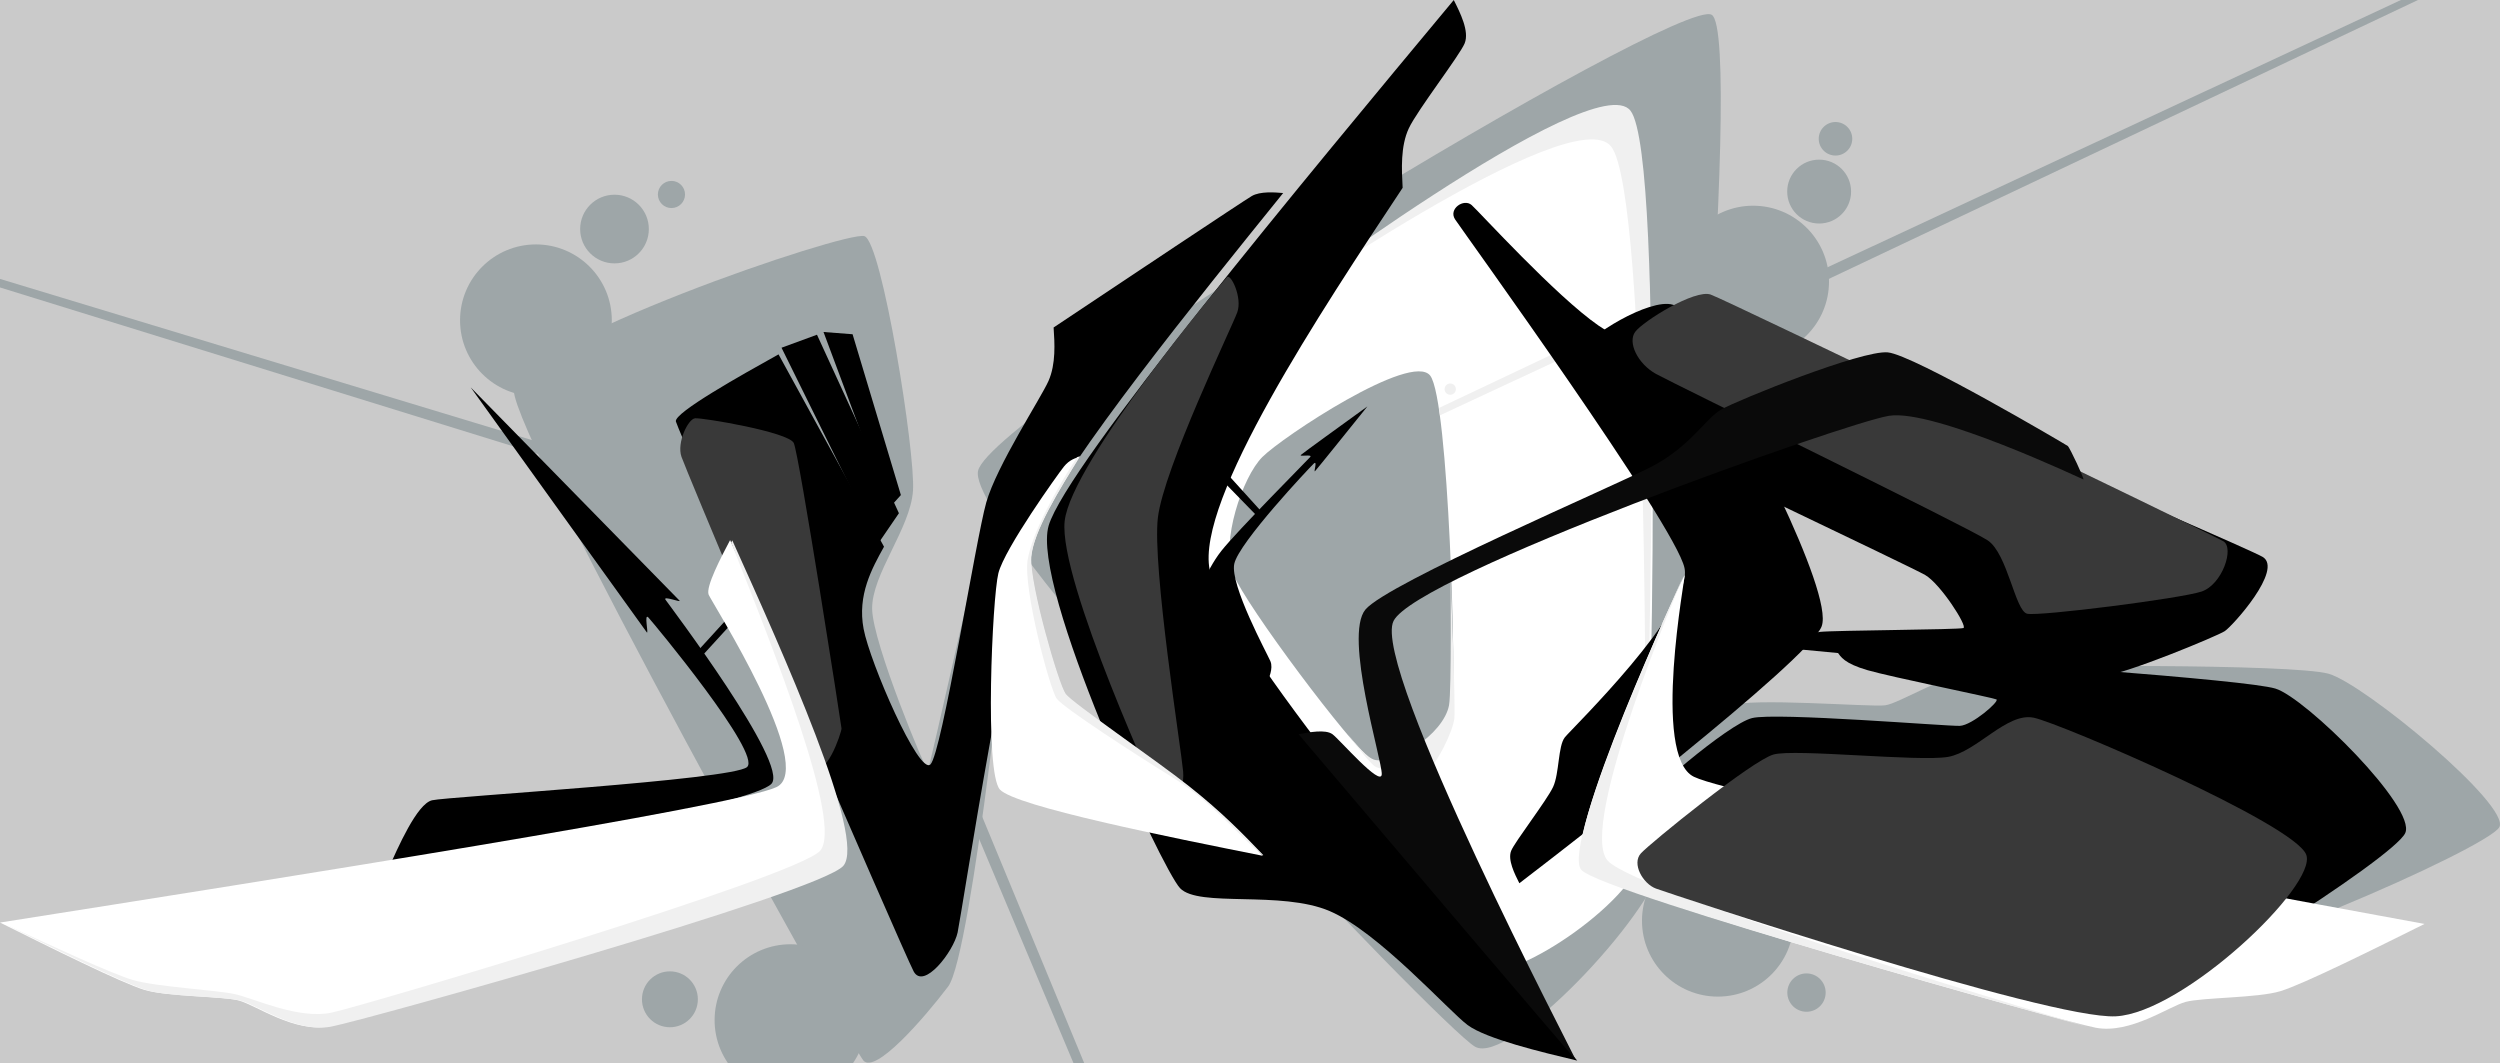
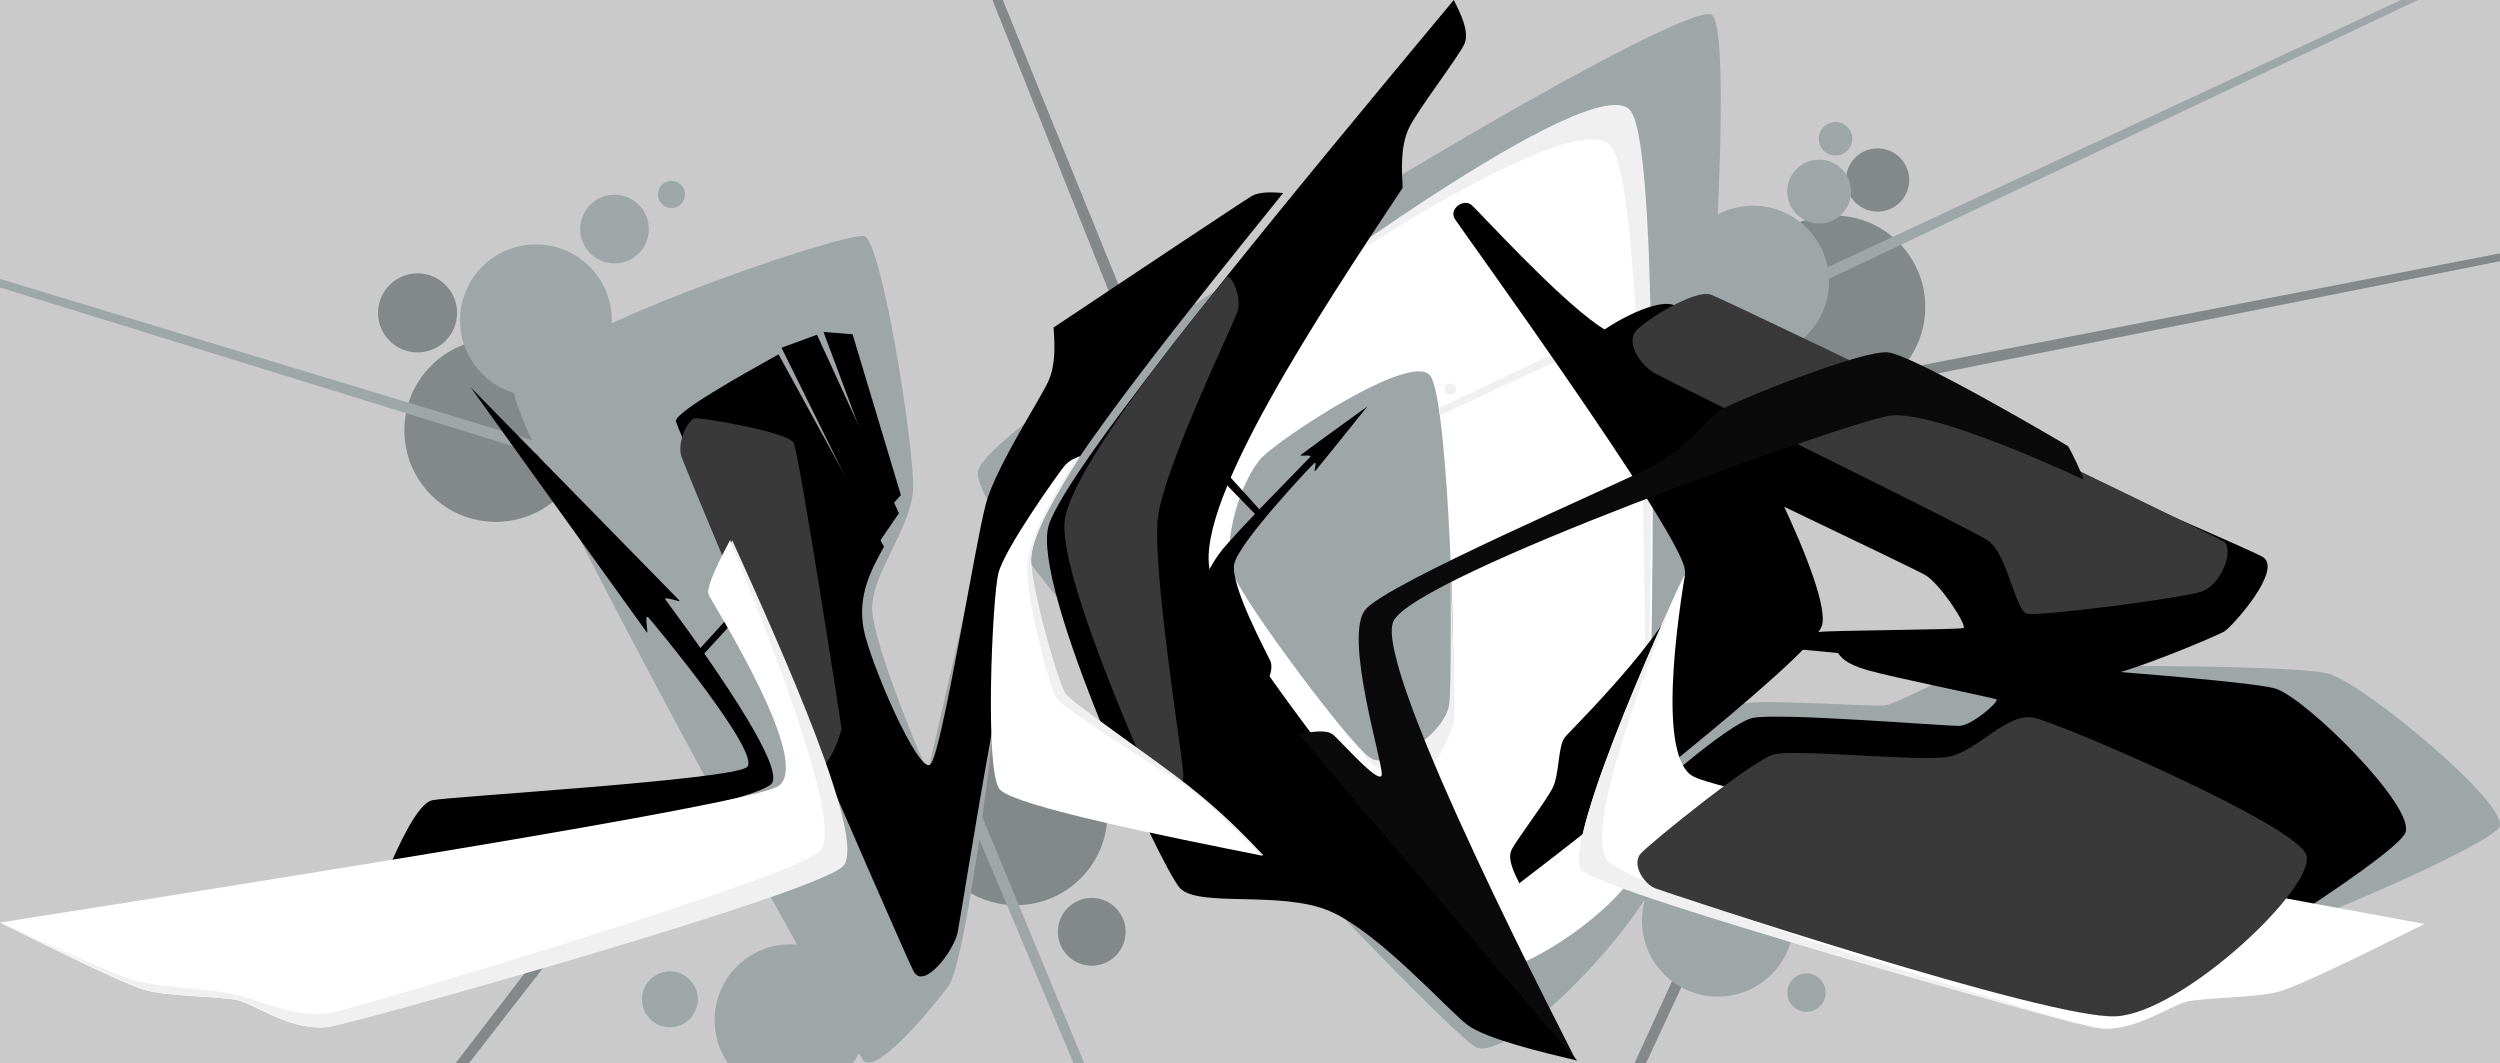
<svg xmlns="http://www.w3.org/2000/svg" width="1098" height="466.74" version="1.1" viewBox="0 0 290.52 123.49">
  <g transform="translate(-46.051 -4.0053)" type="layer">
    <rect x="37.245" y="-3.214" width="306.28" height="138.63" fill="#cacaca" stroke-width=".383" />
+   </g>
+   <g id="U0_block" fill="#838889" type="layer">
+     <path transform="translate(21.532 22.461)" d="m175.03-17.242c0.122 1.099 0.229 2.545 0.264 4.498 0.071 3.957-0.059 9.364-0.328 15.537l-0.203 4.652 4.107-2.195c0.882-0.471 1.867-0.72 2.867-0.727 3.431 0.004 6.152 2.728 6.152 6.156-2e-3 1.758-0.753 3.429-2.066 4.598l-2.988 2.658 3.609 1.723c1.504 0.718 3.598 1.729 5.312 2.551l0.926 0.443 0.982-0.293c1.146-0.343 2.163-0.602 2.832-0.721 0.446-0.079 0.771-0.07 0.627-0.084-0.08-0.008 0.225 0.067 0.381 0.121 0.313 0.108 0.748 0.282 1.256 0.504 1.524 0.667 3.695 1.767 5.969 2.982 2.842 1.52 5.869 3.227 8.193 4.562 0.016 0.009 2.807 1.636 3.43 1.996 0.01 0.02 0.021 0.039 0.031 0.061 0.022 0.042 0.043 0.087 0.066 0.133 0.025 0.051 0.051 0.104 0.078 0.158 0.268 0.544 0.59 1.239 0.807 1.74l0.391 0.906 0.889 0.432c4.517 2.188 8.787 4.255 11.631 5.644l0.051 0.025 0.053 0.021c2.583 1.127 4.827 2.114 6.482 2.853 1e-3 4.6e-4 0.943 0.435 1.756 0.809-5e-3 0.01-9e-3 0.018-0.014 0.027-0.054 0.107-0.114 0.222-0.18 0.34-0.496 0.887-1.321 1.995-2.057 2.859-7.2e-4 8.44e-4 -1.249 1.358-1.248 1.357 5.1e-4 -3.39e-4 -1.827 0.816-1.828 0.816-0.76 0.324-1.672 0.701-2.643 1.09-1.618 0.648-3.405 1.329-4.936 1.859l0.861 5.166c5.745 0.016 11.707 0.11 15.973 0.312 1.706 0.081 3.146 0.181 4.143 0.291 0.664 0.074 1.167 0.172 1.23 0.189 0.067 0.019 0.734 0.296 1.527 0.764 1.19 0.701 2.8 1.809 4.518 3.107 4.294 3.246 9.396 7.865 11.287 10.34 0.026 0.034 0.047 0.064 0.072 0.098-1.206 0.746-3.324 1.92-6.246 3.312-2.998 1.429-6.608 3.029-10.379 4.586l-8.32 3.436 8.854 1.631c0.703 0.13 1.402 0.259 2.133 0.395-1.408 0.684-2.841 1.413-4.098 1.998-2.316 1.078-4.344 1.928-5.023 2.133-0.738 0.223-3.02 0.474-5.168 0.617-1.745 0.116-4.354 0.228-5.742 0.6-1.085 0.29-2.813 1.202-3.797 1.658-0.983 0.456-2.015 0.877-2.971 1.123-0.955 0.246-1.806 0.309-2.488 0.18-0.202-0.038-1.561-0.365-3.217-0.799l-0.014 0.053c-1.678-0.464-4.026-1.117-7.137-1.99-4.959-1.372-11.168-3.143-17.449-4.988-0.633-0.184-1.219-0.354-1.836-0.535-0.274-0.081-0.543-0.163-0.844-0.252-1.581-0.464-3.119-0.927-4.693-1.397l-2.562-0.764-0.748 2.566c-0.769 2.642-3.162 4.437-5.912 4.438-3.434 1.41e-4 -6.162-2.727-6.162-6.152 2e-3 -0.622 0.098-1.24 0.285-1.832l-4.779-2.217c-2.41 3.814-6.762 8.78-10.652 12.201l-1.543 1.357 0.926 1.834c0.014 0.028 0.305 0.604 0.42 0.832-0.842-0.234-1.715-0.462-2.475-0.709l-1.07-0.348-0.994 0.527c-0.52 0.276-0.889 0.394-1.115 0.453-0.315-0.272-0.945-0.812-0.945-0.812-0.515-0.469-1.148-1.066-1.877-1.768-2.732-2.631-6.796-6.742-11.396-11.531l-0.246-0.256-0.303-0.182c-0.657-0.394-1.4-0.807-2.131-1.119-1.41-0.603-2.96-0.959-4.441-1.176-3.386-0.495-7.493-0.377-9.83-0.545-0.831-0.06-1.517-0.16-1.93-0.27-0.184-0.049-0.288-0.094-0.348-0.121-0.067-0.109-0.463-0.748-0.463-0.748-0.228-0.392-0.502-0.889-0.809-1.469-0.512-0.965-1.114-2.161-1.772-3.518l-0.566-1.166-1.266-0.271c-4.982-1.072-9.798-2.2-12.965-3.156-1.056-0.319-1.928-0.62-2.512-0.863-0.158-0.066-0.258-0.115-0.367-0.168-0.006-0.027-0.013-0.053-0.02-0.082-0.147-0.684-0.291-1.972-0.373-3.49l-5.287-0.188c-0.79 6.305-1.688 12.82-2.562 17.951-0.525 3.079-1.048 5.674-1.5 7.33-2.93e-4 0.001-0.5 1.553-0.5 1.553-1.321 1.74-3.411 4.252-5.191 5.988-0.557 0.543-0.913 0.778-1.338 1.107l-2.008-3.314-2.129 4.408c-1.029 2.131-3.172 3.479-5.535 3.482-3.434 1.4e-4 -6.16-2.727-6.16-6.162 5.8e-5 -3.435 2.726-6.16 6.154-6.16 0.183 4.7e-4 0.361 0.008 0.537 0.023l5 0.451-2.441-4.387c-0.93-1.672-2.007-3.631-3.049-5.518l-1.084-1.965-2.117 0.74c-9.294 3.251-24.706 7.808-36.164 11.041-7.639 2.155-13.967 3.804-14.582 3.92-0.443 0.084-0.961 0.088-1.551 0.006l-0.035-0.006-0.037-0.004c-1.421-0.156-3.203-0.901-4.785-1.66-0.923-0.443-2.067-1.052-3.107-1.33-0.377-0.101-0.85-0.177-1.19-0.225l-0.021-2e-3 -0.021-0.004c-2.039-0.251-5.386-0.366-7.5-0.617l-0.02-4e-3c-0.957-0.106-1.789-0.254-2.158-0.365-0.679-0.205-2.708-1.055-5.023-2.133-1.164-0.542-2.496-1.22-3.795-1.85 11.786-1.865 24.605-3.89 37.344-5.986l1.406-0.232 0.584-1.301c0.624-1.389 1.371-2.956 2.061-4.1 0.345-0.572 0.682-1.036 0.898-1.275 0.017-0.019 0.033-0.035 0.049-0.051 0.379-0.036 2.262-0.215 2.264-0.215 6.125-0.517 21.073-1.543 28.904-2.557l3.836-0.498-1.842-3.4c-5.136-9.488-10.345-19.29-14.461-27.42l-0.092-0.184-0.121-0.168c-2.067-2.875-3.871-5.385-5.75-7.998l1.398-0.969c-1.03-2.208-1.836-4.059-2.318-5.334-0.321-0.85-0.486-1.522-0.484-1.51l-0.23-1.695-1.641-0.49c-2.622-0.782-4.399-3.166-4.4-5.9 6e-5 -3.435 2.726-6.162 6.16-6.162 3.421 6.1e-5 6.138 2.709 6.158 6.125-0.004 0.049-0.006 0.09-0.012 0.154l-0.42 4.561 4.166-1.9c5.669-2.585 12.634-5.212 18.291-7.115 2.829-0.952 5.338-1.724 7.168-2.219 0.576-0.156 0.933-0.23 1.353-0.326 0.264 0.722 0.563 1.548 0.91 2.957 0.677 2.746 1.387 6.402 1.988 10.025 0.601 3.624 1.095 7.234 1.361 9.902 0.177 1.779 0.231 3.236 0.205 3.623-0.074 1.089-0.696 2.775-1.565 4.609-0.814 1.72-1.98 3.941-2.617 5.936-0.335 1.047-0.588 2.202-0.574 3.389 0.05 4.244 5.031 16.251 6.215 18.879l0.209 0.463 0.367 0.355c0.359 0.347 1.461 1.365 3.033 1.037l1.578-0.328 0.438-1.551c0.377-1.338 2.726-11.713 4.115-17.754l0.014-0.055 0.01-0.057c0.93-5.003 1.733-9.114 2.195-11.121l0.344 5.1c0.064 0.953 0.253 2.121 0.486 3.303 0.429 2.168 2.622 11.335 4.031 13.193 0.71 0.936 3.518 2.937 4.559 3.697l7.537 5.504-3.51-8.646c-2.009-4.951-3.83-10.025-4.922-14.105l-0.145-0.539-0.348-0.436c-1.055-1.318-2.017-2.557-2.922-3.752l-4.465-5.894 0.094-0.299-0.535-0.99c-0.352-0.651-0.576-1.172-0.689-1.504 0.168-0.212 0.406-0.49 0.768-0.85 0.815-0.811 2.053-1.885 3.564-3.098l0.391-0.314 0.25-0.436c0.94-1.637 2.485-4.252 2.922-5.244 0.894-2.029 0.916-4.154 0.848-5.883 4.495-2.996 10.304-6.865 14.906-9.918-1.17 1.465-2.22 2.752-3.402 4.25l3.537 3.867c0.846-0.553 1.668-1.091 2.523-1.645l0.365-0.236 0.27-0.338c6.056-7.599 12.563-15.508 18.805-23.047-0.296 0.48-0.618 0.984-0.805 1.381-1.049 2.231-1.099 4.723-1.043 6.6l0.135 4.527 3.885-2.326c14.202-8.507 27.636-15.842 32.729-17.775zm4.797 48.504 3.102 6.701c1.639 3.542 3.095 7.101 3.789 9.547 0.231 0.815 0.374 1.506 0.426 1.959 0.022 0.19 0.021 0.305 0.019 0.389-0.021 0.039 0.02-0.042-0.043 0.047l-0.541 0.762-0.051-0.006-0.924 0.943c-1.531 1.562-3.903 3.707-6.654 6.064l-6.24 5.348 8.189-0.686c1.556-0.13 4.297-0.104 7.01-0.016 1.943 0.063 8.353 0.399 9.518 0.244 1.469-0.195 4.857-1.958 6.197-2.555l7.418-3.301-7.936-1.721c-2.122-0.46-3.531-0.801-5.019-1.154 3.012-0.05 6.392-0.101 7.697-0.176 0.109-0.006 0.847-0.031 1.367-0.236 0.816-0.322 1.313-0.951 1.549-1.57 0.459-1.204-0.084-2.34-0.191-2.584-0.703-1.605-3.273-5.524-5.453-6.781-1.175-0.678-11.728-5.707-16.568-8.027zm36.359 0.148c7e-3 0.013 0.017 0.027 0.025 0.043 0.01 0.018 0.018 0.036 0.029 0.057-0.059-0.081-0.071-0.13-0.055-0.1zm-28.256 61.467c0.021 2e-6 0.043 0.002 0.066 0.006 0.028 0.005 0.029 0.005 0.057 0.014 0.017 0.005 0.032 0.011 0.047 0.018 0.014 6e-3 0.028 0.012 0.041 0.02 0.011 0.006 0.021 0.012 0.031 0.02 9e-3 0.006 0.019 0.012 0.027 0.02 8e-3 0.006 0.016 0.015 0.023 0.021 0.066 0.062 0.116 0.153 0.131 0.252 3e-3 0.021 4e-3 0.04 4e-3 0.059-2e-5 0.134-0.011 0.165-0.098 0.271-6e-3 0.008-0.013 0.016-0.019 0.023-8e-3 0.008-0.015 0.016-0.023 0.023-9e-3 0.008-0.019 0.016-0.029 0.023-0.011 0.008-0.023 0.016-0.035 0.023-0.014 0.008-0.028 0.016-0.043 0.023-0.017 0.008-0.035 0.016-0.053 0.021-0.03 0.009-0.03 0.009-0.061 0.014-0.023 0.004-0.046 0.006-0.066 0.006-0.018 2e-6 -0.038-8.89e-4 -0.059-0.004-0.028-0.004-0.029-0.006-0.057-0.014-0.025-7e-3 -0.025-0.006-0.049-0.016-0.014-0.006-0.028-0.013-0.041-0.02-0.012-0.006-0.022-0.012-0.033-0.02-0.01-0.006-0.018-0.014-0.027-0.021-8e-3 -0.006-0.016-0.013-0.023-0.02-0.068-0.062-0.119-0.151-0.135-0.25-4e-3 -0.023-6e-3 -0.046-6e-3 -0.066-1e-5 -0.02 2e-3 -0.042 6e-3 -0.064 5e-3 -0.031 4e-3 -0.032 0.014-0.062 6e-3 -0.018 0.014-0.036 0.021-0.053 7e-3 -0.015 0.015-0.029 0.023-0.043 7e-3 -0.012 0.015-0.024 0.023-0.035 8e-3 -0.01 0.015-0.02 0.023-0.029 8e-3 -0.008 0.015-0.016 0.023-0.023 7e-3 -0.007 0.015-0.013 0.023-0.02 0.107-0.087 0.138-0.098 0.271-0.098zm-132.08 0.623c0.359 6e-6 0.592 0.233 0.592 0.592-7e-6 0.359-0.233 0.592-0.592 0.592-0.359-5e-6 -0.592-0.233-0.592-0.592 6e-6 -0.359 0.233-0.592 0.592-0.592zm164.7 0.961c0.161 0.011 0.166 0.069 0.178 0.098-0.087-0.026-0.173-0.052-0.273-0.082 0.025-8.12e-4 0.075-0.017 0.096-0.016z" stop-color="#000000" style="-inkscape-stroke:none;font-variation-settings:normal" />
+     <path d="m67.777 105.43-1.877 1.256-122.98 160.1 0.132 0.068 125.12-160.89z" stop-color="#000000" style="-inkscape-stroke:none;font-variation-settings:normal" />
+     <path d="m213.13 45.06 2.239 0.291 197.98-39.519-0.055-0.138-200.11 38.704z" stop-color="#000000" style="-inkscape-stroke:none;font-variation-settings:normal" />
+     <path d="m200.85 101.47-1.548 1.644-84.062 183.55 0.144 0.036 85.97-184.8z" stop-color="#000000" style="-inkscape-stroke:none;font-variation-settings:normal" />
+     <path d="m131.35 38.378-0.135-2.254-76.011-187.03-0.125 0.08 75.611 189.27z" stop-color="#000000" style="-inkscape-stroke:none;font-variation-settings:normal" />
+     <g stroke-dasharray="0.794, 0.794" stroke-width=".265">
+       <circle cx="57.622" cy="50.009" r="10.632" />
+       <circle cx="213.1" cy="35.672" r="10.632" />
+       <circle cx="118.06" cy="94.556" r="10.632" />
+     </g>
+     <circle cx="126.87" cy="108.28" r="3.938" stroke-dasharray="0.294, 0.294" stroke-width=".098" />
+     <circle cx="218.19" cy="20.915" r="3.675" stroke-dasharray="0.274, 0.274" stroke-width=".091" />
+     <circle cx="48.523" cy="36.358" r="4.594" stroke-dasharray="0.343, 0.343" stroke-width=".114" />
  </g>
  <g id="U1_block" transform="translate(-46.051 -4.0053)" fill="#9ea6a8" type="layer">
    <path transform="translate(-3.5269 .37125)" d="m149.9 126.86c-1.379-1.665-40.66-72.382-40.609-77.86 0.051-5.477 38.698-18.611 40.74-17.925 2.043 0.686 5.942 25.197 5.645 29.581-0.297 4.384-4.796 9.702-4.749 13.722 0.047 4.02 6.31 18.946 6.474 18.81 0.163-0.136 6.516-28.798 7.271-30.902s2.82 1.886 2.672 5.072c-0.147 3.186-4.813 47.268-7.586 50.919-2.773 3.651-8.479 10.247-9.859 8.582z" stop-color="#000000" style="-inkscape-stroke:none;font-variation-settings:normal" />
    <path d="m159.71 58.713c1.55-6.775 81.379-55.183 85.247-52.995 3.868 2.188-3.941 91.238-5.505 98.072-1.564 6.835-18.053 24.074-21.984 21.85-3.931-2.224-59.308-60.153-57.758-66.927z" stop-color="#000000" style="-inkscape-stroke:none;font-variation-settings:normal" />
    <path d="m246.93 86.029c-2.41 1.009-18.815 15.236-16.52 16.957 2.295 1.721 52.574 14.53 62.288 14.278 9.714-0.252 42.317-14.654 43.782-17.119 1.465-2.465-15.696-16.696-19.832-17.85-4.136-1.154-35.59-1.022-39.968-0.58-4.378 0.443-9.858 4.026-11.557 4.251-1.699 0.226-15.783-0.947-18.193 0.062z" stop-color="#000000" style="-inkscape-stroke:none;font-variation-settings:normal" />
    <g stroke-dasharray="0.506, 0.506" stroke-width=".169">
      <circle cx="108.33" cy="41.223" r="8.817" />
      <circle cx="249.78" cy="36.725" r="8.817" />
      <circle cx="245.68" cy="111" r="8.817" />
    </g>
    <circle cx="255.98" cy="119.35" r="2.228" stroke-dasharray="0.128, 0.128" stroke-width=".043" />
    <circle cx="257.45" cy="26.266" r="3.712" stroke-dasharray="0.213, 0.213" stroke-width=".071" />
    <circle cx="259.35" cy="20.131" r="1.949" stroke-dasharray="0.112, 0.112" stroke-width=".037" />
    <circle cx="137.91" cy="122.55" r="8.817" stroke-dasharray="0.506, 0.506" stroke-width=".169" />
    <circle cx="123.9" cy="120.13" r="3.248" stroke-dasharray="0.186, 0.186" stroke-width=".062" />
    <circle cx="117.46" cy="30.62" r="3.991" stroke-dasharray="0.229, 0.229" stroke-width=".076" />
    <circle cx="124.08" cy="26.603" r="1.578" stroke-dasharray="0.091, 0.091" stroke-width=".03" />
    <path d="m112.47 57.296-1.838-1.313-193.21-58.54-0.016 0.148 194.7 60.263z" stop-color="#000000" style="-inkscape-stroke:none;font-variation-settings:normal" />
    <path d="m246.67 41.247 2.243-0.261 182.47-86.376-0.087-0.12-184.74 86.102z" stop-color="#000000" style="-inkscape-stroke:none;font-variation-settings:normal" />
    <path d="m157.64 94.422 0.163 2.252 78.326 186.07 0.124-0.082-77.953-188.32z" stop-color="#000000" style="-inkscape-stroke:none;font-variation-settings:normal" />
  </g>
  <g id="O_block" transform="translate(-46.051 -4.0053)" type="layer">
    <path transform="matrix(2.1376 0 0 2.1376 -.26587 -53.855)" d="m110.2 33.552c-1.986-2.545-19.681 10.428-21.179 11.779s-5.44 7.719-3.904 11.454c1.536 3.734 15.571 21.904 17.02 22.934 1.449 1.03 8.366-3.566 8.848-6.233 0.482-2.667 1.201-37.388-0.785-39.932zm-10.782 13.934c1.019 1.312 1.42 16.705 1.206 18.123-0.214 1.418-3.311 3.504-4.401 2.761-1.09-0.743-6.818-8.37-7.514-10.096s0.503-5.275 1.582-6.36c1.079-1.085 8.108-5.741 9.127-4.428z" fill="#fff" stop-color="#000000" style="-inkscape-stroke:none;font-variation-settings:normal" />
    <g fill="#f0f0f0">
      <path d="m192.87 40.484c-0.012 0.022 35.96-25.102 40.409-19.455 4.449 5.647 3.975 75.822 3.987 75.8 0.012-0.022 2.47-74.62-1.744-79.969s-42.64 23.602-42.652 23.624z" stop-color="#000000" style="-inkscape-stroke:none;font-variation-settings:normal" />
      <path transform="translate(-.066861 -.07346)" d="m202.73 89.398c0.965 1.182 2.257 2.765 3.164 2.986s2.837-0.339 4.765-1.588c1.928-1.25 3.549-3.101 3.851-4.778 0.302-1.677 0.172-14.877 0.177-14.865 5e-3 0.013 0.593 14.904 0.437 16.414-0.155 1.51-2.153 5.586-3.291 6.188-1.138 0.602-5.215-0.217-5.859-0.574-0.644-0.357-2.242-2.462-3.244-3.783z" stop-color="#000000" style="-inkscape-stroke:none;font-variation-settings:normal" />
      <path d="m213.28 51.409 22.113-10.465 0.093 1.021-22.105 10.302z" stop-color="#000000" style="-inkscape-stroke:none;font-variation-settings:normal" />
      <circle cx="214.58" cy="49.223" r=".656" stroke-dasharray="0.512, 0.512" stroke-width=".171" />
    </g>
  </g>
  <g id="M1_block" transform="translate(-46.051 -4.0053)" type="layer">
    <path transform="matrix(1.8311 0 0 1.8311 39.903 -26.442)" d="m46.25 43.372c0.124 0.555 14.45 33.707 15.09 34.902 0.639 1.195 2.534-1.257 2.792-2.472 0.258-1.215 3.412-21.817 5.163-25.862 1.751-4.045 9.984-14.238 15.497-21.063-0.525-0.044-1.459-0.122-1.996 0.193-0.537 0.315-8.242 5.451-12.573 8.339 0.066 0.984 0.154 2.31-0.324 3.394-0.478 1.084-3.284 5.371-3.949 7.709-0.665 2.339-2.819 15.951-3.547 16.631-0.728 0.679-3.832-6.451-4.238-8.605s0.529-3.837 1.295-5.215c-2.231-4.069-4.463-8.138-6.694-12.207-2.275 1.269-6.639 3.702-6.515 4.257z" stop-color="#000000" style="-inkscape-stroke:none;font-variation-settings:normal" />
    <path d="m136.87 44.412 11.235 22.755 2.407-3.524-9.522-20.743z" stop-color="#000000" style="-inkscape-stroke:none;font-variation-settings:normal" />
    <path d="m141.75 42.585 7.634 20.455 1.357-1.507-5.614-18.689z" stop-color="#000000" style="-inkscape-stroke:none;font-variation-settings:normal" />
  </g>
  <g id="M3_block" transform="translate(-46.051 -4.0053)" type="layer">
    <path transform="matrix(1.7905 .38339 -.38339 1.7905 94.475 -91.939)" d="m75.329 37.455c-6.856 13.069-17.838 34.002-18.156 37.998-0.318 3.996 11.557 19.783 12.971 20.756s6.286-1.214 9.593-0.566c3.307 0.648 8.719 4.625 10.073 5.239 1.354 0.613 4.943 0.697 7.274 0.751-10.926-8.501-27.538-21.427-29.331-25.571s3.45-17.493 6.898-26.273c-0.304-1.12-0.692-2.55-0.406-3.781 0.286-1.231 2.192-5.202 2.335-6.01s-0.684-1.837-1.251-2.542z" stop-color="#000000" style="-inkscape-stroke:none;font-variation-settings:normal" />
    <path transform="matrix(1.8311 0 0 1.8311 39.903 -26.442)" d="m27.937 71.93c0.681-1.547 1.887-4.287 2.838-4.515 0.952-0.228 19.012-1.286 19.99-2.106 0.977-0.82-5.952-9.168-6.257-9.493-0.305-0.325 0.04 1.126-0.106 0.937-0.146-0.189-7.397-10.285-11.174-15.544 4.475 4.566 13.113 13.382 13.254 13.534 0.14 0.152-1.081-0.338-0.888-0.054s7.909 10.483 6.716 11.687-15.418 3.873-24.372 5.553z" stop-color="#000000" style="-inkscape-stroke:none;font-variation-settings:normal" />
    <path d="m127.17 79.607 6.203-6.798 0.34 0.765-6.288 6.883z" stop-color="#000000" style="-inkscape-stroke:none;font-variation-settings:normal" />
    <path d="m193.42 82.974c7e-3 -0.015 0.635-1.264 0.26-2.137-0.375-0.873-4.716-8.854-4.197-11.311 0.519-2.457 8.736-11.172 9.233-11.645 0.497-0.473-0.07 1.107 0.16 0.865 0.229-0.242 3.958-4.878 6.079-7.516-2.736 1.979-7.427 5.371-7.723 5.633s1.394-0.12 1.075 0.249c-0.318 0.369-8.443 8.536-10.323 10.906-1.88 2.371-3.256 6.321-3.188 6.461 0.068 0.141 8.443 8.338 8.531 8.423 0.087 0.085 0.087 0.085 0.095 0.071z" stop-color="#000000" style="-inkscape-stroke:none;font-variation-settings:normal" />
    <path d="m192.53 64.383-5.119-5.25h1.313l3.806 4.2z" stop-color="#000000" style="-inkscape-stroke:none;font-variation-settings:normal" />
  </g>
  <g id="M4_block" transform="translate(-46.051 -4.0053)" fill="#393939" type="layer">
    <path transform="translate(-.65628 -1.8376)" d="m189.29 38.045c-0.445 0.438-18.102 21.528-18.859 28.346-0.757 6.817 11.056 32.616 11.673 33.677 0.617 1.061 2.296-2.14 2.095-4.558-0.202-2.418-3.606-23.803-2.939-29.494s8.596-22.149 9.223-23.868c0.627-1.72-0.747-4.541-1.192-4.103z" stop-color="#000000" style="-inkscape-stroke:none;font-variation-settings:normal" />
    <path d="m125.24 57.077c0.562 1.611 13.772 33.151 15.189 35.581s3.441-3.588 3.412-4.006c-0.029-0.418-4.925-31.88-5.548-33.169-0.623-1.288-10.641-2.953-11.467-2.872-0.825 0.081-2.147 2.854-1.585 4.465z" stop-color="#000000" style="-inkscape-stroke:none;font-variation-settings:normal" />
  </g>
  <g id="M2_block" transform="translate(-46.051 -4.0053)" type="layer">
    <path transform="matrix(1.2895 1.3001 -1.3001 1.2895 143.92 -52.956)" d="m26.016 101.08c10.425-14.457 27.64-38.329 28.597-41.037 0.957-2.707-11.205-5.338-11.7-5.544-0.495-0.206-1.144-2.269-1.502-3.407 7.28 2.72 19.45 7.268 19.626 9.543 0.176 2.275-14.412 28.438-15.654 30.276-1.243 1.839-4.226 2.336-5.18 2.892-0.954 0.556-3.377 3.063-4.707 3.784-1.33 0.721-6.134 2.355-9.479 3.494z" fill="#fff" stop-color="#000000" style="-inkscape-stroke:none;font-variation-settings:normal" />
    <path d="m131.15 66.8c-0.04 0.075-0.094 0.181-0.135 0.26 4.933 12.38 13.029 32.753 10.345 35.803-2.701 3.071-52.909 17.989-56.776 18.814-3.868 0.825-9.045-1.667-11.225-2.148-2.181-0.481-9.165-0.837-11.913-1.657-2.459-0.734-9.266-3.882-14.846-6.483 5.779 2.874 13.866 6.888 16.477 7.676 2.652 0.8 9.035 0.717 10.988 1.24 1.953 0.523 6.447 3.76 10.439 3.005 3.993-0.755 56.816-15.527 59.547-18.689 2.732-3.162-7.05-24.848-12.901-37.821z" fill="#f0f0f0" stop-color="#000000" style="-inkscape-stroke:none;font-variation-settings:normal" />
    <path transform="matrix(-1.8311 0 0 1.8311 267.8 -28.037)" d="m52.588 46.496c1.26 2.024 2.967 4.766 3.091 6.4 0.124 1.635-1.732 8.085-2.183 8.681s-5.683 4.162-7.814 5.848c-2.131 1.685-3.429 3.035-4.727 4.386 5.917-1.181 15.702-3.136 16.687-4.205s0.488-12.17 0.099-13.73c-0.389-1.559-3.796-6.316-4.157-6.764-0.361-0.449-0.752-0.551-0.996-0.615z" fill="#fff" stop-color="#000000" style="-inkscape-stroke:none;font-variation-settings:normal" />
    <path d="m171.56 57.025c-0.1 0.026-0.218 0.059-0.342 0.099-2.497 3.852-5.193 8.753-5.742 11.907-0.566 3.253 2.571 15.064 3.372 16.155 0.801 1.091 9.11 6.464 13.569 9.225 4.326 2.679 7.483 6.566 10.27 8.934 0.052 0.01 0.123 0.025 0.175 0.035-2.377-2.472-4.753-4.944-8.655-8.03-3.902-3.086-13.482-9.617-14.309-10.708s-4.225-12.903-3.998-15.896c0.227-2.993 3.353-8.014 5.661-11.72z" fill="#f0f0f0" stop-color="#000000" style="-inkscape-stroke:none;font-variation-settings:normal" />
  </g>
  <g id="B1_block" transform="translate(-46.051 -4.0053)" type="layer">
    <path transform="matrix(1.8311 0 0 1.8311 43.431 -19.756)" d="m107.6 32.313c1.482 0.451 36.091 15.217 37.424 16.004 1.333 0.787-1.905 4.385-2.4 4.711-0.495 0.326-6.382 2.756-7.582 2.804-1.199 0.048-18.943-1.579-19.295-1.634-0.351-0.055 0.276-1.019 1.176-1.12 0.9-0.102 8.841-0.139 9.114-0.246 0.273-0.108-1.459-2.806-2.43-3.366-0.971-0.56-17.016-8.135-17.883-8.687s-3.89-4.889-3.782-5.635 4.175-3.281 5.657-2.829z" stop-color="#000000" style="-inkscape-stroke:none;font-variation-settings:normal" />
    <path transform="matrix(-1.3436 -.28769 .28769 -1.3436 312.03 193)" d="m75.404 49.465c-1.388 1.636-18.578 21.905-19.061 24.954-0.483 3.049 11.368 17.178 12.838 18.247 1.471 1.069 6.903 1.012 10.939 2.685 4.036 1.673 11.865 7.289 12.627 7.72 0.761 0.431 1.873-0.726 1.119-1.475s-23.665-21.405-25.149-24.77c-1.485-3.365 6.47-15.274 6.894-16.116 0.424-0.842-0.189-3.098 0.098-4.328 0.286-1.231 2.192-5.202 2.335-6.01 0.143-0.808-0.684-1.837-1.251-2.542 0 1e-6 0 3e-6 -1.388 1.636z" stop-color="#000000" style="-inkscape-stroke:none;font-variation-settings:normal" />
  </g>
  <g id="B3_block" transform="translate(-46.051 -4.0053)" type="layer">
    <path d="m259.53 79.693c17.567 1.217 47.424 3.286 50.928 4.324 3.504 1.038 16.45 13.845 15.1 16.795-1.35 2.95-28.368 20.014-32.205 20.255-3.837 0.242-54.064-14.56-54.657-14.803s-3.288-6.614-2.465-8.138c0.823-1.523 10.645-9.993 13.429-10.678s22.709 0.963 24.135 0.906 4.665-2.873 4.256-3.075c-0.409-0.202-12.323-2.619-14.988-3.398-2.665-0.779-3.132-1.537-3.532-2.189z" stop-color="#000000" style="-inkscape-stroke:none;font-variation-settings:normal" />
  </g>
  <g id="B2_block" transform="translate(-46.051 -4.0053)" type="layer">
    <path transform="matrix(-1.2895 1.3001 1.3001 1.2895 229.93 -52.795)" d="m26.016 101.08c9.443-13.819 25.036-36.637 26.019-39.493 0.983-2.856-8.794-9.43-8.671-9.435 0.122-0.005 17.663 6.301 17.755 8.53 0.093 2.228-14.495 28.391-15.737 30.229-1.243 1.839-4.226 2.336-5.18 2.892-0.954 0.556-3.377 3.063-4.707 3.784-1.33 0.721-6.134 2.355-9.479 3.494z" fill="#fff" stop-color="#000000" style="-inkscape-stroke:none;font-variation-settings:normal" />
    <path transform="translate(-.06523 .1111)" d="m241.65 71.081c0.146-0.344 0.146-0.344-0.015 8e-3 -0.162 0.352-14.284 31.112-11.747 33.899s58.701 18.207 58.716 18.199c0.015-8e-3 -52.053-15.316-55.653-19.27s8.553-32.492 8.7-32.835z" fill="#f0f0f0" stop-color="#000000" style="-inkscape-stroke:none;font-variation-settings:normal" />
    <path d="m246.99 108.98 4.78-12.309 0.655 0.214-4.299 12.466z" fill="#f0f0f0" stop-color="#000000" style="-inkscape-stroke:none;font-variation-settings:normal" />
  </g>
  <g id="B4_block" transform="translate(-46.051 -4.0053)" type="layer">
    <path d="m252.15 91.681c2.494-0.69 16.924 0.865 20.279 0.278 3.355-0.588 6.846-5.216 9.97-4.55 3.125 0.666 30.331 12.353 31.658 15.924 1.327 3.57-14.325 18.39-22.141 18.774-7.816 0.385-51.921-14.284-53.434-14.847s-2.837-2.89-1.748-4.088c1.089-1.198 12.922-10.8 15.416-11.49z" fill="#393939" stop-color="#000000" style="-inkscape-stroke:none;font-variation-settings:normal" />
  </g>
  <g id="B5_block" type="layer">
    <path transform="translate(-42.524 -5.8616)" d="m232.55 44.419c0.91-1.23 6.921-4.97 8.764-4.331s58.254 27.885 59.576 28.665c1.322 0.78-0.123 5.042-2.53 5.85-2.407 0.808-18.855 2.893-20.259 2.578-1.403-0.315-2.274-6.976-4.588-8.525-2.314-1.55-36.414-18.163-38.545-19.342s-3.329-3.665-2.419-4.894z" fill="#393939" stop-color="#000000" style="-inkscape-stroke:none;font-variation-settings:normal" />
  </g>
  <g id="G1_block" transform="translate(-46.051 -4.0053)" type="layer">
    <path d="m196.96 89.331c10.859 12.794 32.139 37.867 32.17 37.765 0.03-0.102-23.806-45.618-21.137-50.936 2.668-5.319 52.374-22.984 57.563-23.836 5.189-0.851 22.415 7.338 22.597 7.394 0.182 0.056-1.582-3.724-1.812-3.889-0.23-0.164-17.887-10.583-20.911-10.877-3.024-0.294-17.506 5.572-19.353 6.635-1.847 1.063-3.598 4.314-8.122 6.657-4.524 2.343-30.694 13.53-33.235 16.599-2.541 3.069 1.958 17.532 1.903 19.125-0.055 1.593-4.914-4.052-5.731-4.645-0.817-0.594-2.718-0.227-3.931 0.007z" fill="#0a0a0a" stop-color="#000000" style="-inkscape-stroke:none;font-variation-settings:normal" />
  </g>
</svg>
